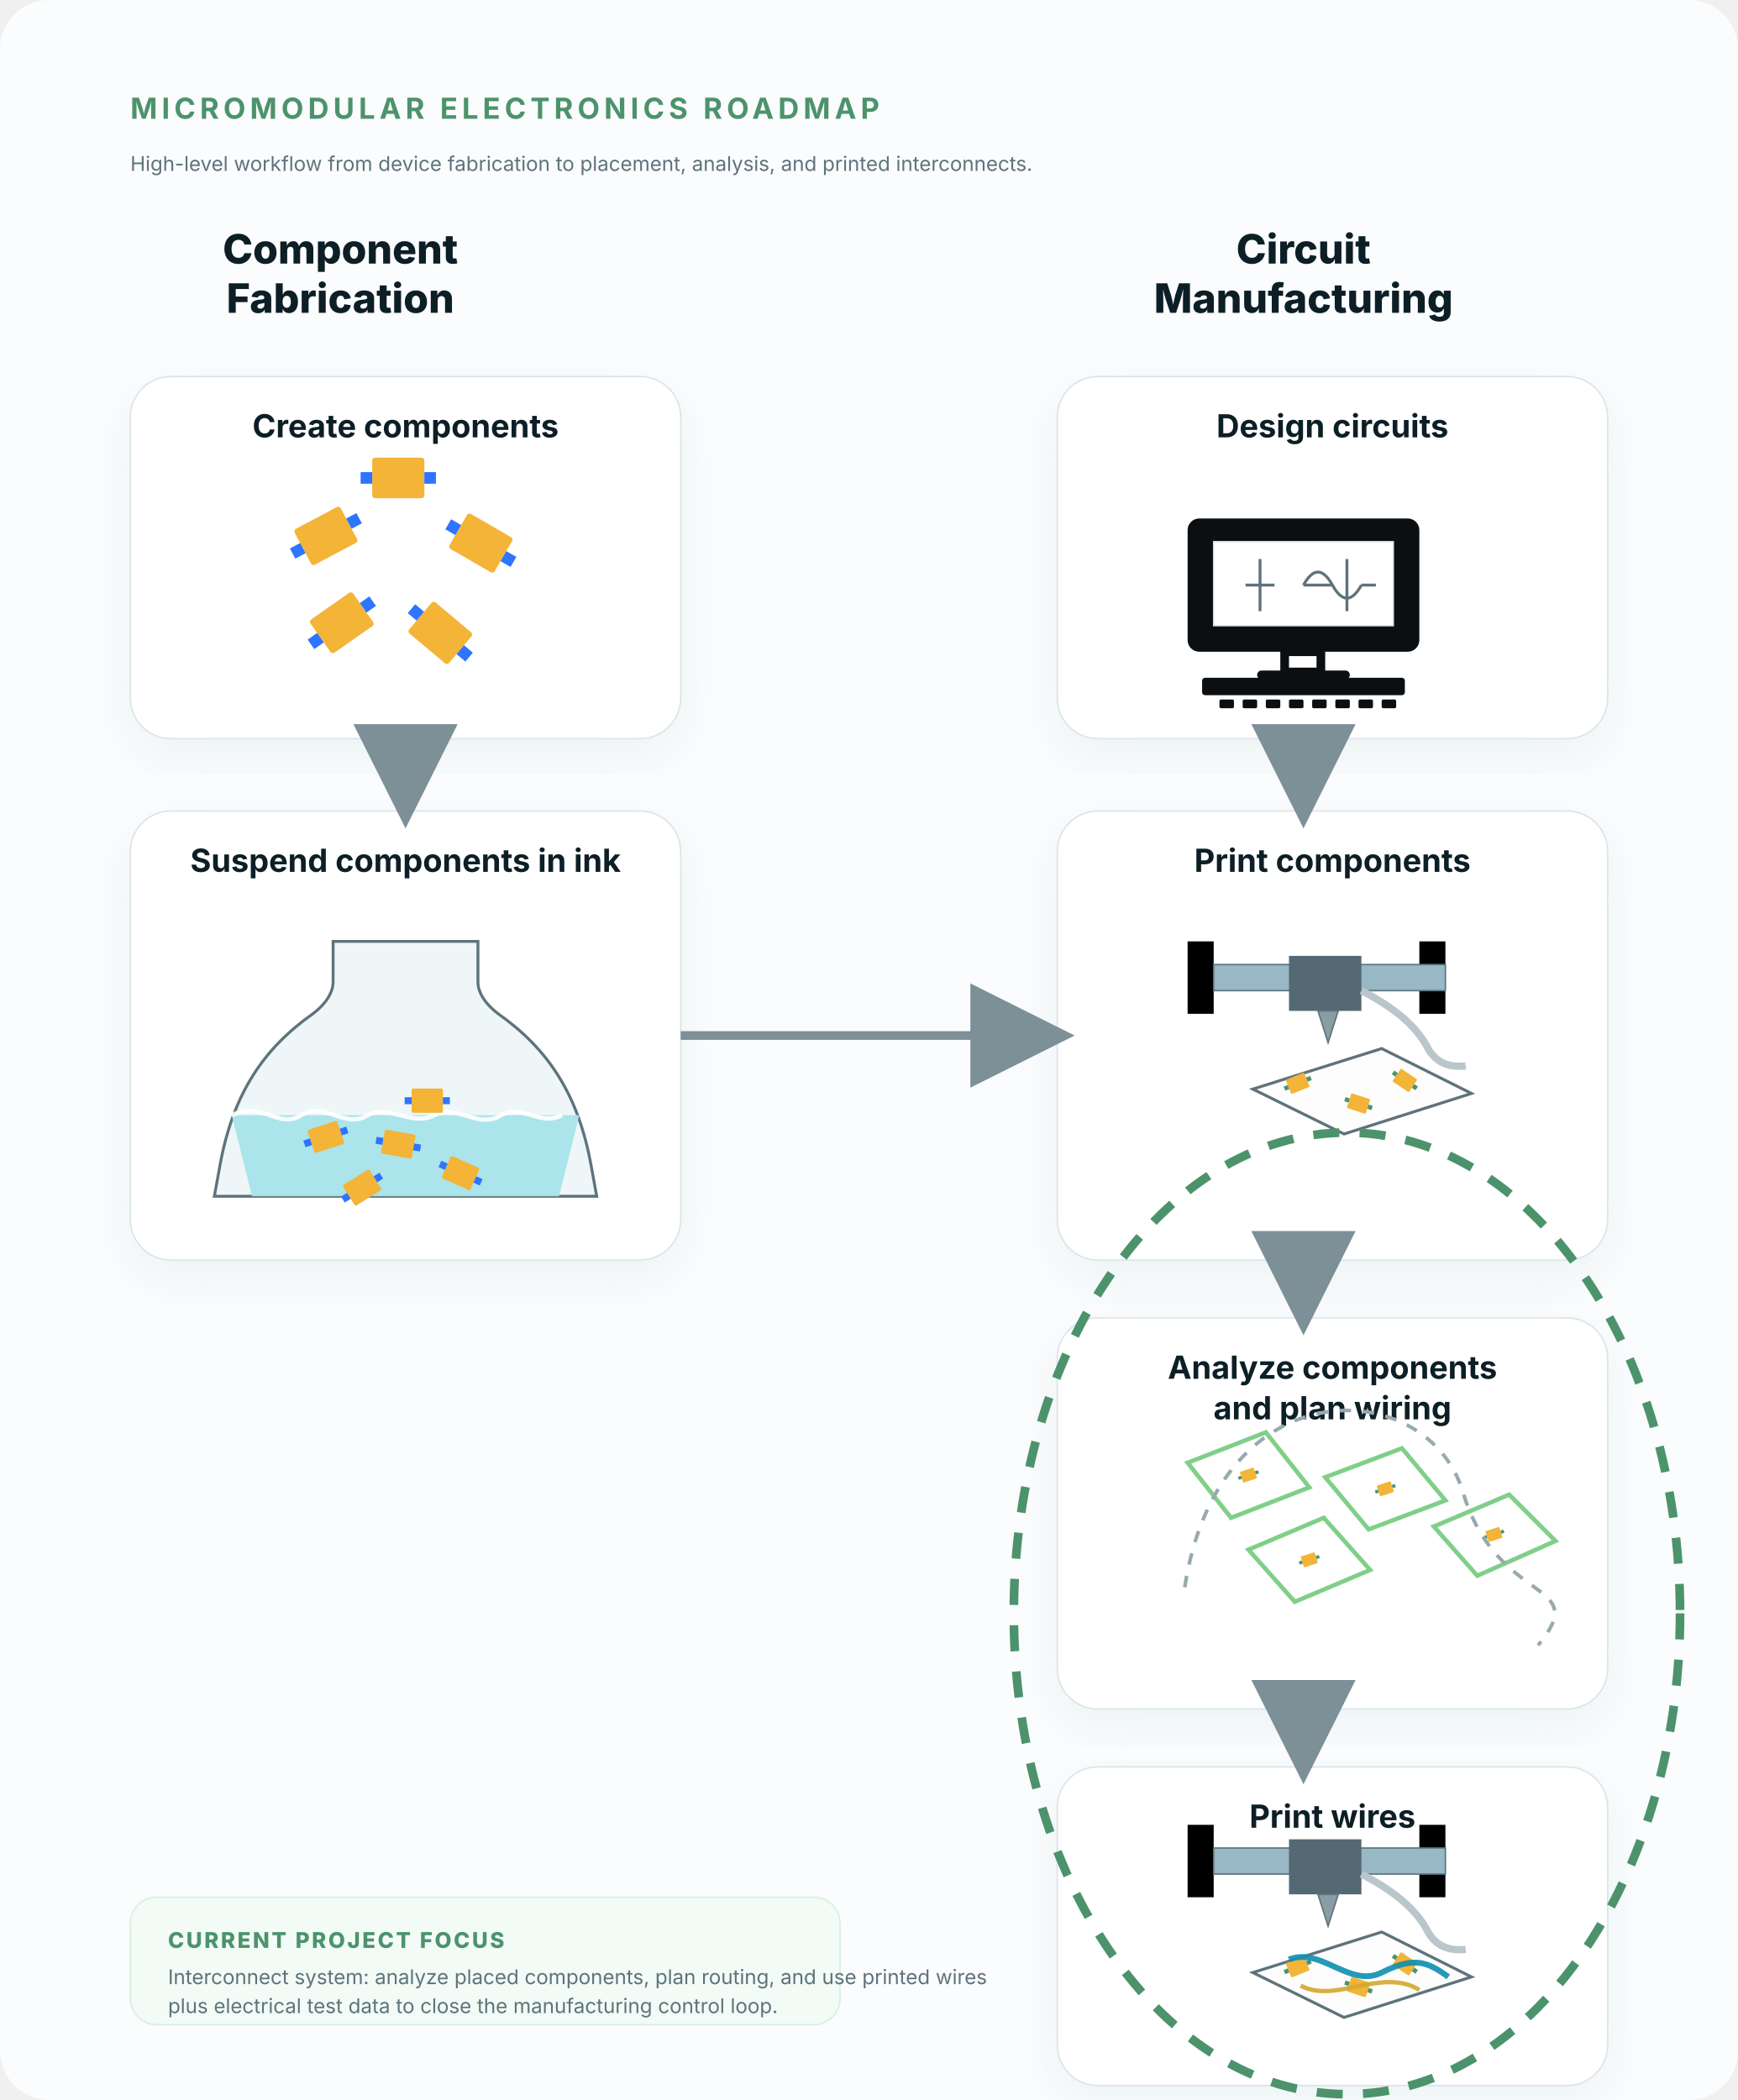
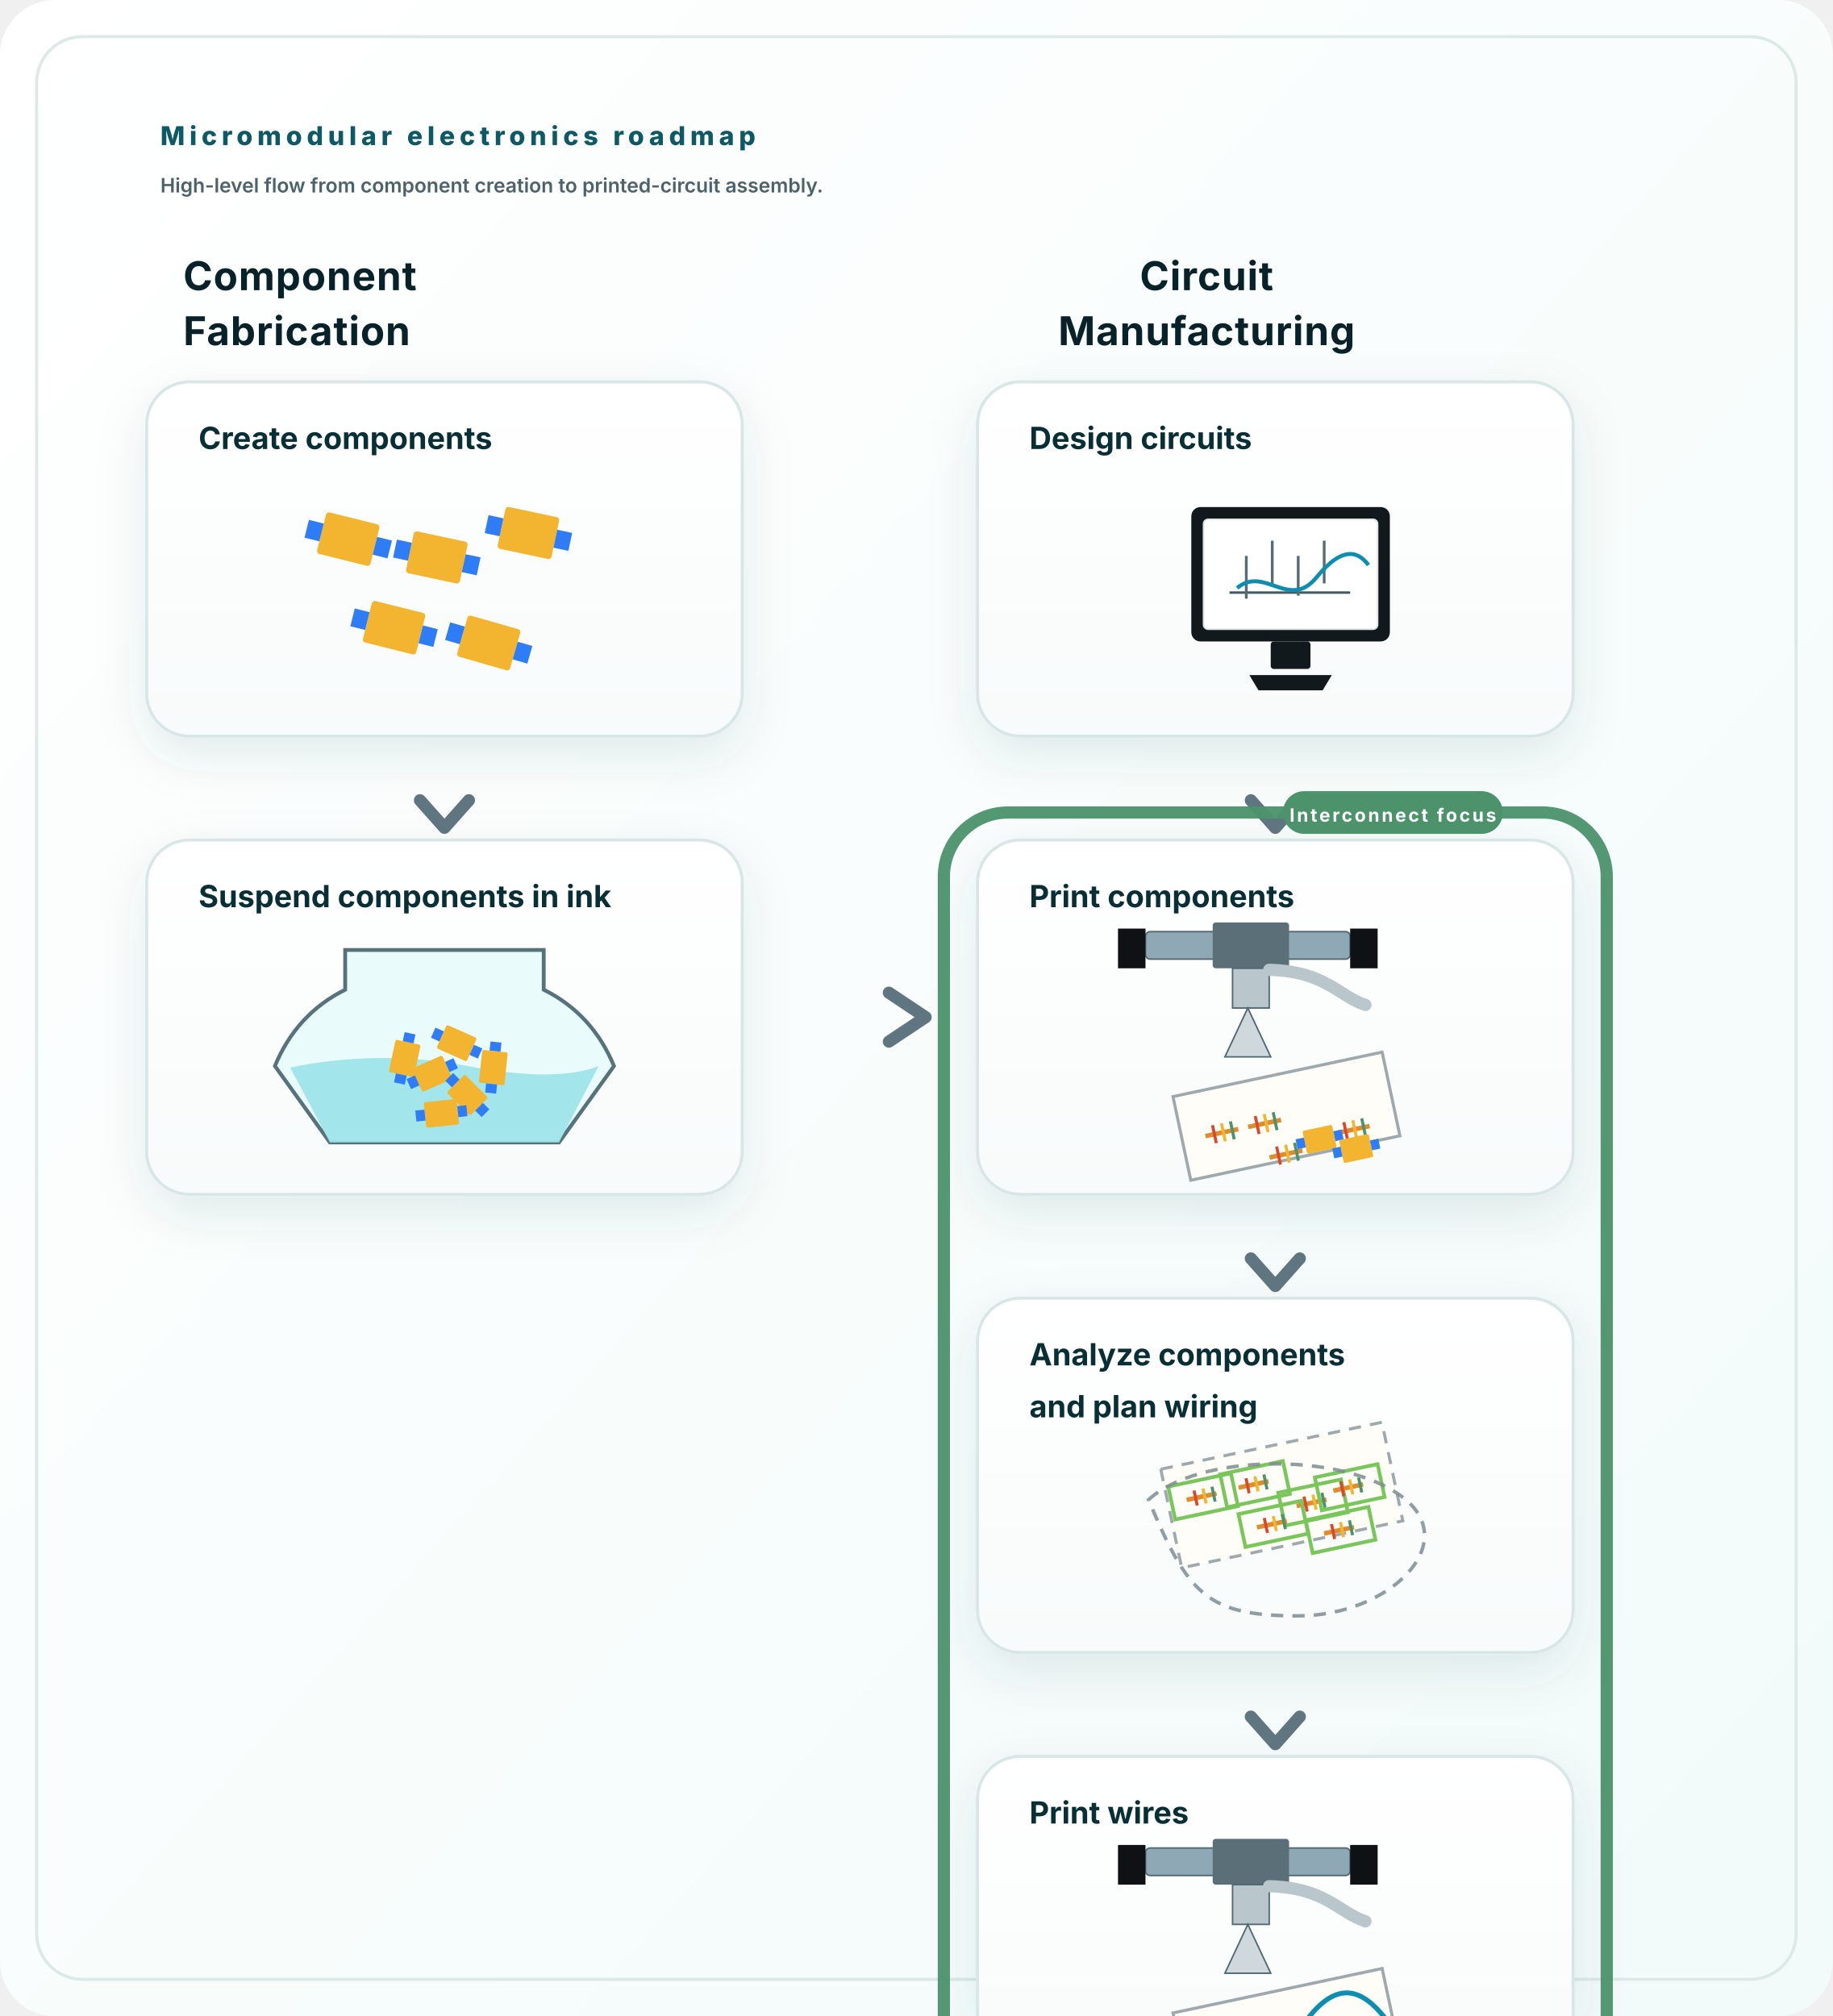
- <svg xmlns="http://www.w3.org/2000/svg" width="1200" height="1450" viewBox="0 0 1200 1450" fill="none">
+ <svg xmlns="http://www.w3.org/2000/svg" width="1200" height="1320" viewBox="0 0 1200 1320" fill="none">
  <defs>
-     <filter id="shadow" x="-10%" y="-10%" width="120%" height="120%">
-       <feDropShadow dx="0" dy="12" stdDeviation="18" flood-color="#d6e4e8" flood-opacity="0.42" />
+     <linearGradient id="bg" x1="0" y1="0" x2="1" y2="1">
+       <stop offset="0%" stop-color="#ffffff" />
+       <stop offset="100%" stop-color="#f2fbfa" />
+     </linearGradient>
+     <linearGradient id="panel" x1="0" y1="0" x2="0" y2="1">
+       <stop offset="0%" stop-color="#ffffff" />
+       <stop offset="100%" stop-color="#f8fbfb" />
+     </linearGradient>
+     <linearGradient id="lineGrad" x1="0" y1="0" x2="1" y2="0">
+       <stop offset="0%" stop-color="#0d8eb1" stop-opacity=".55" />
+       <stop offset="100%" stop-color="#4c936c" stop-opacity=".55" />
+     </linearGradient>
+     <filter id="shadow" x="-20%" y="-20%" width="140%" height="140%">
+       <feDropShadow dx="0" dy="12" stdDeviation="16" flood-color="#0c45521A" />
    </filter>
-     <marker id="arrow" markerWidth="12" markerHeight="12" refX="10" refY="6" orient="auto">
-       <path d="M0,0 L12,6 L0,12 z" fill="#7d9098" />
-     </marker>
+     <style>
+         .heading { font: 700 26px Inter, -apple-system, BlinkMacSystemFont, 'Segoe UI', Arial, sans-serif; fill: #08222a; letter-spacing: .02em; }
+         .subhead { font: 800 17px Inter, -apple-system, BlinkMacSystemFont, 'Segoe UI', Arial, sans-serif; fill: #0d5965; letter-spacing: .18em; text-transform: uppercase; }
+         .card-title { font: 700 20px Inter, -apple-system, BlinkMacSystemFont, 'Segoe UI', Arial, sans-serif; fill: #092f36; }
+         .mini { font: 700 14px 'SFMono-Regular', ui-monospace, Menlo, Consolas, monospace; fill: #4c6570; letter-spacing: .08em; text-transform: uppercase; }
+         .body { font: 600 13px Inter, -apple-system, BlinkMacSystemFont, 'Segoe UI', Arial, sans-serif; fill: #4b626a; }
+         .outline { stroke: #d8e7e5; stroke-width: 2; }
+       </style>
  </defs>
-   <rect width="1200" height="1450" rx="34" fill="#fbfcfd" />
-   <text x="90" y="82" font-family="Inter, Arial, sans-serif" font-size="20" font-weight="700" letter-spacing="3" fill="#4c936c">MICROMODULAR ELECTRONICS ROADMAP</text>
-   <text x="90" y="118" font-family="Inter, Arial, sans-serif" font-size="14" fill="#5e737b">High-level workflow from device fabrication to placement, analysis, and printed interconnects.</text>
-   <text x="235" y="182" text-anchor="middle" font-family="Inter, Arial, sans-serif" font-size="28" font-weight="800" fill="#0d1f26">Component</text>
-   <text x="235" y="216" text-anchor="middle" font-family="Inter, Arial, sans-serif" font-size="28" font-weight="800" fill="#0d1f26">Fabrication</text>
-   <text x="900" y="182" text-anchor="middle" font-family="Inter, Arial, sans-serif" font-size="28" font-weight="800" fill="#0d1f26">Circuit</text>
-   <text x="900" y="216" text-anchor="middle" font-family="Inter, Arial, sans-serif" font-size="28" font-weight="800" fill="#0d1f26">Manufacturing</text>
-   <rect x="90" y="260" width="380" height="250" rx="28" fill="#ffffff" stroke="#dbe4e8" filter="url(#shadow)" />
-   <text x="280.0" y="302" text-anchor="middle" font-family="Inter, Arial, sans-serif" font-size="22" font-weight="650" fill="#0d1f26">Create components</text>
-   <rect x="90" y="560" width="380" height="310" rx="28" fill="#ffffff" stroke="#dbe4e8" filter="url(#shadow)" />
-   <text x="280.0" y="602" text-anchor="middle" font-family="Inter, Arial, sans-serif" font-size="22" font-weight="650" fill="#0d1f26">Suspend components in ink</text>
-   <rect x="730" y="260" width="380" height="250" rx="28" fill="#ffffff" stroke="#dbe4e8" filter="url(#shadow)" />
-   <text x="920.0" y="302" text-anchor="middle" font-family="Inter, Arial, sans-serif" font-size="22" font-weight="650" fill="#0d1f26">Design circuits</text>
-   <rect x="730" y="560" width="380" height="310" rx="28" fill="#ffffff" stroke="#dbe4e8" filter="url(#shadow)" />
-   <text x="920.0" y="602" text-anchor="middle" font-family="Inter, Arial, sans-serif" font-size="22" font-weight="650" fill="#0d1f26">Print components</text>
-   <rect x="730" y="910" width="380" height="270" rx="28" fill="#ffffff" stroke="#dbe4e8" filter="url(#shadow)" />
-   <text x="920.0" y="952" text-anchor="middle" font-family="Inter, Arial, sans-serif" font-size="22" font-weight="650" fill="#0d1f26">Analyze components</text>
-   <text x="920.0" y="980" text-anchor="middle" font-family="Inter, Arial, sans-serif" font-size="22" font-weight="650" fill="#0d1f26">and plan wiring</text>
-   <rect x="730" y="1220" width="380" height="220" rx="28" fill="#ffffff" stroke="#dbe4e8" filter="url(#shadow)" />
-   <text x="920.0" y="1262" text-anchor="middle" font-family="Inter, Arial, sans-serif" font-size="22" font-weight="650" fill="#0d1f26">Print wires</text>
-   <line x1="280" y1="510" x2="280" y2="560" stroke="#7d9098" stroke-width="6" marker-end="url(#arrow)" />
-   <line x1="900" y1="510" x2="900" y2="560" stroke="#7d9098" stroke-width="6" marker-end="url(#arrow)" />
-   <line x1="470" y1="715" x2="730" y2="715" stroke="#7d9098" stroke-width="6" marker-end="url(#arrow)" />
-   <line x1="900" y1="870" x2="900" y2="910" stroke="#7d9098" stroke-width="6" marker-end="url(#arrow)" />
-   <line x1="900" y1="1180" x2="900" y2="1220" stroke="#7d9098" stroke-width="6" marker-end="url(#arrow)" />
-   <g transform="translate(225 370) rotate(-28)">
-     <rect x="-18" y="-14" width="36" height="28" rx="2" fill="#f3b437" />
-     <rect x="-26" y="-4" width="8" height="8" fill="#2d74ff" />
-     <rect x="18" y="-4" width="8" height="8" fill="#2d74ff" />
-   </g>
-   <g transform="translate(275 330) rotate(0)">
-     <rect x="-18" y="-14" width="36" height="28" rx="2" fill="#f3b437" />
-     <rect x="-26" y="-4" width="8" height="8" fill="#2d74ff" />
-     <rect x="18" y="-4" width="8" height="8" fill="#2d74ff" />
-   </g>
-   <g transform="translate(332 375) rotate(30)">
-     <rect x="-18" y="-14" width="36" height="28" rx="2" fill="#f3b437" />
-     <rect x="-26" y="-4" width="8" height="8" fill="#2d74ff" />
-     <rect x="18" y="-4" width="8" height="8" fill="#2d74ff" />
-   </g>
-   <g transform="translate(304 437) rotate(40)">
-     <rect x="-18" y="-14" width="36" height="28" rx="2" fill="#f3b437" />
-     <rect x="-26" y="-4" width="8" height="8" fill="#2d74ff" />
-     <rect x="18" y="-4" width="8" height="8" fill="#2d74ff" />
-   </g>
-   <g transform="translate(236 430) rotate(-35)">
-     <rect x="-18" y="-14" width="36" height="28" rx="2" fill="#f3b437" />
-     <rect x="-26" y="-4" width="8" height="8" fill="#2d74ff" />
-     <rect x="18" y="-4" width="8" height="8" fill="#2d74ff" />
-   </g>
-   <path d="M230 650 h100 v28 c0 8 6 16 14 22 c34 24 55 55 64 104 l4 22 H148 l4 -22 c9 -49 30 -80 64 -104 c8 -6 14 -14 14 -22 v-28 z" fill="#eef6f8" stroke="#5e737b" stroke-width="2" />
-   <path d="M160 770 H400 L386 826 H174 Z" fill="#a8e3ea" opacity="0.95" />
-   <path d="M160 770 C182 760 192 780 208 770 C224 760 238 780 254 770 C268 762 284 778 300 770 C316 762 330 780 346 770 C362 762 372 778 388 770" stroke="#fff" stroke-width="3" fill="none" opacity="0.9" />
-   <g transform="translate(225 785) rotate(-18) scale(0.6)">
-     <rect x="-18" y="-14" width="36" height="28" rx="2" fill="#f3b437" />
-     <rect x="-26" y="-4" width="8" height="8" fill="#2d74ff" />
-     <rect x="18" y="-4" width="8" height="8" fill="#2d74ff" />
-   </g>
-   <g transform="translate(275 790) rotate(10) scale(0.6)">
-     <rect x="-18" y="-14" width="36" height="28" rx="2" fill="#f3b437" />
-     <rect x="-26" y="-4" width="8" height="8" fill="#2d74ff" />
-     <rect x="18" y="-4" width="8" height="8" fill="#2d74ff" />
-   </g>
-   <g transform="translate(318 810) rotate(24) scale(0.6)">
-     <rect x="-18" y="-14" width="36" height="28" rx="2" fill="#f3b437" />
-     <rect x="-26" y="-4" width="8" height="8" fill="#2d74ff" />
-     <rect x="18" y="-4" width="8" height="8" fill="#2d74ff" />
-   </g>
-   <g transform="translate(250 820) rotate(-32) scale(0.6)">
-     <rect x="-18" y="-14" width="36" height="28" rx="2" fill="#f3b437" />
-     <rect x="-26" y="-4" width="8" height="8" fill="#2d74ff" />
-     <rect x="18" y="-4" width="8" height="8" fill="#2d74ff" />
-   </g>
-   <g transform="translate(295 760) rotate(0) scale(0.6)">
-     <rect x="-18" y="-14" width="36" height="28" rx="2" fill="#f3b437" />
-     <rect x="-26" y="-4" width="8" height="8" fill="#2d74ff" />
-     <rect x="18" y="-4" width="8" height="8" fill="#2d74ff" />
-   </g>
-   <rect x="820" y="358" width="160" height="92" rx="8" fill="#0b0f11" />
-   <rect x="838" y="374" width="124" height="58" fill="white" stroke="#dbe4e8" />
-   <path d="M860 404 h20 m20 0 h20 m20 0 h10 M870 386 v36 M930 386 v36 M900 404 q10 -18 20 0 q10 18 20 0" stroke="#5e737b" stroke-width="2" fill="none" />
-   <path d="M887 450 h25 v14 h-25 z M871 466 h58" stroke="#0b0f11" stroke-width="6" stroke-linecap="round" fill="none" />
-   <rect x="830" y="468" width="140" height="12" rx="2" fill="#0b0f11" />
-   <rect x="842" y="483" width="10" height="6" rx="1" fill="#0b0f11" />
-   <rect x="858" y="483" width="10" height="6" rx="1" fill="#0b0f11" />
-   <rect x="874" y="483" width="10" height="6" rx="1" fill="#0b0f11" />
-   <rect x="890" y="483" width="10" height="6" rx="1" fill="#0b0f11" />
-   <rect x="906" y="483" width="10" height="6" rx="1" fill="#0b0f11" />
-   <rect x="922" y="483" width="10" height="6" rx="1" fill="#0b0f11" />
-   <rect x="938" y="483" width="10" height="6" rx="1" fill="#0b0f11" />
-   <rect x="954" y="483" width="10" height="6" rx="1" fill="#0b0f11" />
-   <rect x="820" y="650" width="18" height="50" fill="#000" />
-   <rect x="980" y="650" width="18" height="50" fill="#000" />
-   <rect x="838" y="666" width="160" height="18" fill="#97b8c4" stroke="#5e737b" />
-   <rect x="890" y="660" width="50" height="38" fill="#556974" />
-   <path d="M910 698 l14 0 l-7 22 z" fill="#8a9ca4" stroke="#5e737b" />
-   <path d="M940 684 q35 18 46 40 q8 14 26 12" stroke="#b9c6cc" stroke-width="5" fill="none" />
-   <polygon points="865,752 954,724 1016,755 928,783" fill="#fdfdfd" stroke="#5e737b" stroke-width="2" />
-   <g transform="translate(896 748) rotate(-22) scale(0.38)">
-     <rect x="-18" y="-14" width="36" height="28" rx="2" fill="#f3b437" />
-     <rect x="-26" y="-4" width="8" height="8" fill="#4c936c" />
-     <rect x="18" y="-4" width="8" height="8" fill="#4c936c" />
-   </g>
-   <g transform="translate(938 762) rotate(18) scale(0.38)">
-     <rect x="-18" y="-14" width="36" height="28" rx="2" fill="#f3b437" />
-     <rect x="-26" y="-4" width="8" height="8" fill="#4c936c" />
-     <rect x="18" y="-4" width="8" height="8" fill="#4c936c" />
-   </g>
-   <g transform="translate(970 746) rotate(34) scale(0.38)">
-     <rect x="-18" y="-14" width="36" height="28" rx="2" fill="#f3b437" />
-     <rect x="-26" y="-4" width="8" height="8" fill="#4c936c" />
-     <rect x="18" y="-4" width="8" height="8" fill="#4c936c" />
-   </g>
-   <polygon points="820,1010 874,989 904,1027 850,1048" fill="white" stroke="#80cf89" stroke-width="3" />
-   <g transform="translate(862.0 1018.5) rotate(-18) scale(0.28)">
-     <rect x="-18" y="-14" width="36" height="28" rx="2" fill="#f3b437" />
-     <rect x="-26" y="-4" width="8" height="8" fill="#4c936c" />
-     <rect x="18" y="-4" width="8" height="8" fill="#4c936c" />
-   </g>
-   <polygon points="915,1020 968,1000 998,1036 945,1056" fill="white" stroke="#80cf89" stroke-width="3" />
-   <g transform="translate(956.5 1028.0) rotate(-18) scale(0.28)">
-     <rect x="-18" y="-14" width="36" height="28" rx="2" fill="#f3b437" />
-     <rect x="-26" y="-4" width="8" height="8" fill="#4c936c" />
-     <rect x="18" y="-4" width="8" height="8" fill="#4c936c" />
-   </g>
-   <polygon points="990,1054 1042,1032 1074,1064 1020,1088" fill="white" stroke="#80cf89" stroke-width="3" />
-   <g transform="translate(1031.5 1059.5) rotate(-18) scale(0.28)">
-     <rect x="-18" y="-14" width="36" height="28" rx="2" fill="#f3b437" />
-     <rect x="-26" y="-4" width="8" height="8" fill="#4c936c" />
-     <rect x="18" y="-4" width="8" height="8" fill="#4c936c" />
-   </g>
-   <polygon points="862,1070 914,1048 946,1084 894,1106" fill="white" stroke="#80cf89" stroke-width="3" />
-   <g transform="translate(904.0 1077.0) rotate(-18) scale(0.28)">
-     <rect x="-18" y="-14" width="36" height="28" rx="2" fill="#f3b437" />
-     <rect x="-26" y="-4" width="8" height="8" fill="#4c936c" />
-     <rect x="18" y="-4" width="8" height="8" fill="#4c936c" />
-   </g>
-   <path d="M818 1096 C842 942, 986 950, 1010 1030 S1100 1090, 1062 1136" stroke="#98a9af" stroke-width="2.5" stroke-dasharray="8 8" fill="none" />
-   <rect x="820" y="1260" width="18" height="50" fill="#000" />
-   <rect x="980" y="1260" width="18" height="50" fill="#000" />
-   <rect x="838" y="1276" width="160" height="18" fill="#97b8c4" stroke="#5e737b" />
-   <rect x="890" y="1270" width="50" height="38" fill="#556974" />
-   <path d="M910 1308 l14 0 l-7 22 z" fill="#8a9ca4" stroke="#5e737b" />
-   <path d="M940 1294 q35 18 46 40 q8 14 26 12" stroke="#b9c6cc" stroke-width="5" fill="none" />
-   <polygon points="865,1362 954,1334 1016,1365 928,1393" fill="#fdfdfd" stroke="#5e737b" stroke-width="2" />
-   <g transform="translate(896 1358) rotate(-22) scale(0.38)">
-     <rect x="-18" y="-14" width="36" height="28" rx="2" fill="#f3b437" />
-     <rect x="-26" y="-4" width="8" height="8" fill="#4c936c" />
-     <rect x="18" y="-4" width="8" height="8" fill="#4c936c" />
-   </g>
-   <g transform="translate(938 1372) rotate(18) scale(0.38)">
-     <rect x="-18" y="-14" width="36" height="28" rx="2" fill="#f3b437" />
-     <rect x="-26" y="-4" width="8" height="8" fill="#4c936c" />
-     <rect x="18" y="-4" width="8" height="8" fill="#4c936c" />
-   </g>
-   <g transform="translate(970 1356) rotate(34) scale(0.38)">
-     <rect x="-18" y="-14" width="36" height="28" rx="2" fill="#f3b437" />
-     <rect x="-26" y="-4" width="8" height="8" fill="#4c936c" />
-     <rect x="18" y="-4" width="8" height="8" fill="#4c936c" />
-   </g>
-   <path d="M890 1353 C912 1344, 932 1373, 954 1362 S985 1354, 1000 1365" stroke="#0d8eb1" stroke-width="4" fill="none" opacity="0.9" />
-   <path d="M898 1371 C922 1384, 954 1358, 980 1374" stroke="#d4a72c" stroke-width="3" fill="none" opacity="0.9" />
-   <ellipse cx="930" cy="1114" rx="230" ry="332" fill="none" stroke="#4c936c" stroke-width="6" stroke-dasharray="18 14" />
-   <rect x="90" y="1310" width="490" height="88" rx="18" fill="#f2fbf6" stroke="#d8efe0" />
-   <text x="116" y="1345" font-family="Inter, Arial, sans-serif" font-size="15" font-weight="800" letter-spacing="1.5" fill="#4c936c">CURRENT PROJECT FOCUS</text>
-   <text x="116" y="1370" font-family="Inter, Arial, sans-serif" font-size="14" fill="#5e737b">Interconnect system: analyze placed components, plan routing, and use printed wires</text>
-   <text x="116" y="1390" font-family="Inter, Arial, sans-serif" font-size="14" fill="#5e737b">plus electrical test data to close the manufacturing control loop.</text>
+   <rect width="1200" height="1320" rx="36" fill="url(#bg)" />
+   <rect x="24" y="24" width="1152" height="1272" rx="30" stroke="#dbe9e7" stroke-width="2" />
+   <text x="105" y="95" class="subhead">Micromodular electronics roadmap</text>
+   <text x="105" y="126" class="body">High-level flow from component creation to printed-circuit assembly.</text>
+   <text x="120" y="190" class="heading">Component<tspan x="120" dy="36">Fabrication</tspan>
+   </text>
+   <text x="790" y="190" class="heading" text-anchor="middle">Circuit<tspan x="790" dy="36">Manufacturing</tspan>
+   </text>
+   <g filter="url(#shadow)">
+     <rect x="96" y="250" width="390" height="232" rx="28" fill="url(#panel)" stroke="#d8e7e5" stroke-width="2" />
+   </g>
+   <text x="130" y="294" class="card-title">Create components</text>
+   <g filter="url(#shadow)">
+     <rect x="96" y="550" width="390" height="232" rx="28" fill="url(#panel)" stroke="#d8e7e5" stroke-width="2" />
+   </g>
+   <text x="130" y="594" class="card-title">Suspend components in ink</text>
+   <g filter="url(#shadow)">
+     <rect x="640" y="250" width="390" height="232" rx="28" fill="url(#panel)" stroke="#d8e7e5" stroke-width="2" />
+   </g>
+   <text x="674" y="294" class="card-title">Design circuits</text>
+   <g filter="url(#shadow)">
+     <rect x="640" y="550" width="390" height="232" rx="28" fill="url(#panel)" stroke="#d8e7e5" stroke-width="2" />
+   </g>
+   <text x="674" y="594" class="card-title">Print components</text>
+   <g filter="url(#shadow)">
+     <rect x="640" y="850" width="390" height="232" rx="28" fill="url(#panel)" stroke="#d8e7e5" stroke-width="2" />
+   </g>
+   <text x="674" y="894" class="card-title">Analyze components</text>
+   <text x="674" y="928" class="card-title">and plan wiring</text>
+   <g filter="url(#shadow)">
+     <rect x="640" y="1150" width="390" height="232" rx="28" fill="url(#panel)" stroke="#d8e7e5" stroke-width="2" />
+   </g>
+   <text x="674" y="1194" class="card-title">Print wires</text>
+   <line x1="291.0" y1="484" x2="291.0" y2="542" stroke="url(#lineGrad)" stroke-width="8" stroke-linecap="round" />
+   <path d="M 275.0 524 L 291.0 542 L 307.0 524" fill="none" stroke="#5f7680" stroke-width="8" stroke-linecap="round" stroke-linejoin="round" />
+   <line x1="835.0" y1="484" x2="835.0" y2="542" stroke="url(#lineGrad)" stroke-width="8" stroke-linecap="round" />
+   <path d="M 819.0 524 L 835.0 542 L 851.0 524" fill="none" stroke="#5f7680" stroke-width="8" stroke-linecap="round" stroke-linejoin="round" />
+   <line x1="835.0" y1="784" x2="835.0" y2="842" stroke="url(#lineGrad)" stroke-width="8" stroke-linecap="round" />
+   <path d="M 819.0 824 L 835.0 842 L 851.0 824" fill="none" stroke="#5f7680" stroke-width="8" stroke-linecap="round" stroke-linejoin="round" />
+   <line x1="835.0" y1="1084" x2="835.0" y2="1142" stroke="url(#lineGrad)" stroke-width="8" stroke-linecap="round" />
+   <path d="M 819.0 1124 L 835.0 1142 L 851.0 1124" fill="none" stroke="#5f7680" stroke-width="8" stroke-linecap="round" stroke-linejoin="round" />
+   <line x1="486" y1="666" x2="602" y2="666" stroke="url(#lineGrad)" stroke-width="8" stroke-linecap="round" />
+   <path d="M 582 650 L 606 666 L 582 682" fill="none" stroke="#5f7680" stroke-width="8" stroke-linecap="round" stroke-linejoin="round" />
+   <g transform="translate(286,365) rotate(12)">
+     <rect x="-18" y="-14" width="36" height="28" rx="2" fill="#f3b52f" />
+     <rect x="-28" y="-6" width="10" height="12" fill="#2f7df6" />
+     <rect x="18" y="-6" width="10" height="12" fill="#2f7df6" />
+   </g>
+   <g transform="translate(346,349) rotate(12)">
+     <rect x="-18" y="-14" width="36" height="28" rx="2" fill="#f3b52f" />
+     <rect x="-28" y="-6" width="10" height="12" fill="#2f7df6" />
+     <rect x="18" y="-6" width="10" height="12" fill="#2f7df6" />
+   </g>
+   <g transform="translate(228,353) rotate(14)">
+     <rect x="-18" y="-14" width="36" height="28" rx="2" fill="#f3b52f" />
+     <rect x="-28" y="-6" width="10" height="12" fill="#2f7df6" />
+     <rect x="18" y="-6" width="10" height="12" fill="#2f7df6" />
+   </g>
+   <g transform="translate(320,421) rotate(16)">
+     <rect x="-18" y="-14" width="36" height="28" rx="2" fill="#f3b52f" />
+     <rect x="-28" y="-6" width="10" height="12" fill="#2f7df6" />
+     <rect x="18" y="-6" width="10" height="12" fill="#2f7df6" />
+   </g>
+   <g transform="translate(258,411) rotate(14)">
+     <rect x="-18" y="-14" width="36" height="28" rx="2" fill="#f3b52f" />
+     <rect x="-28" y="-6" width="10" height="12" fill="#2f7df6" />
+     <rect x="18" y="-6" width="10" height="12" fill="#2f7df6" />
+   </g>
+   <path d="M 226 622 L 226 648 Q 194 664 180 698 L 216 748 L 366 748 L 402 698 Q 388 664 356 648 L 356 622 Z" fill="#e9fbfb" stroke="#56727a" stroke-width="2.5" />
+   <path d="M 190 699 Q 248 687 306 698 T 392 698 L 366 748 L 216 748 Z" fill="#9ee5ea" opacity=".95" />
+   <g transform="translate(265,693) rotate(-78) scale(.6)">
+     <rect x="-18" y="-14" width="36" height="28" rx="2" fill="#f3b52f" />
+     <rect x="-28" y="-6" width="10" height="12" fill="#2f7df6" />
+     <rect x="18" y="-6" width="10" height="12" fill="#2f7df6" />
+   </g>
+   <g transform="translate(299,683) rotate(24) scale(.6)">
+     <rect x="-18" y="-14" width="36" height="28" rx="2" fill="#f3b52f" />
+     <rect x="-28" y="-6" width="10" height="12" fill="#2f7df6" />
+     <rect x="18" y="-6" width="10" height="12" fill="#2f7df6" />
+   </g>
+   <g transform="translate(283,703) rotate(-24) scale(.6)">
+     <rect x="-18" y="-14" width="36" height="28" rx="2" fill="#f3b52f" />
+     <rect x="-28" y="-6" width="10" height="12" fill="#2f7df6" />
+     <rect x="18" y="-6" width="10" height="12" fill="#2f7df6" />
+   </g>
+   <g transform="translate(323,699) rotate(96) scale(.6)">
+     <rect x="-18" y="-14" width="36" height="28" rx="2" fill="#f3b52f" />
+     <rect x="-28" y="-6" width="10" height="12" fill="#2f7df6" />
+     <rect x="18" y="-6" width="10" height="12" fill="#2f7df6" />
+   </g>
+   <g transform="translate(306,717) rotate(45) scale(.6)">
+     <rect x="-18" y="-14" width="36" height="28" rx="2" fill="#f3b52f" />
+     <rect x="-28" y="-6" width="10" height="12" fill="#2f7df6" />
+     <rect x="18" y="-6" width="10" height="12" fill="#2f7df6" />
+   </g>
+   <g transform="translate(289,729) rotate(-6) scale(.6)">
+     <rect x="-18" y="-14" width="36" height="28" rx="2" fill="#f3b52f" />
+     <rect x="-28" y="-6" width="10" height="12" fill="#2f7df6" />
+     <rect x="18" y="-6" width="10" height="12" fill="#2f7df6" />
+   </g>
+   <rect x="780" y="332" width="130" height="88" rx="6" fill="#11191c" />
+   <rect x="788" y="340" width="114" height="72" rx="3" fill="#ffffff" stroke="#d8e7e5" />
+   <path d="M 805 388 H 884" stroke="#425962" stroke-width="1.6" />
+   <path d="M 818 355 V 818" stroke="none" />
+   <path d="M 816 364 V 392 M 833 354 V 384 M 850 364 V 390 M 867 354 V 382" stroke="#566b74" stroke-width="1.8" />
+   <path d="M 810 385 C 828 370 844 400 862 378 S 890 362 896 370" stroke="#0d8eb1" stroke-width="2.6" fill="none" />
+   <rect x="832" y="420" width="26" height="18" rx="2" fill="#11191c" />
+   <path d="M 818 442 H 872 L 866 452 H 824 Z" fill="#11191c" />
+   <rect x="750" y="610" width="134" height="18" rx="3" fill="#8ea9b5" stroke="#516872" />
+   <rect x="794" y="604" width="50" height="30" rx="2" fill="#5b6f78" />
+   <rect x="807" y="634" width="24" height="26" fill="#b9c7cd" stroke="#516872" />
+   <path d="M 831 635 C 868 636, 876 652, 894 658" stroke="#b9c7cd" stroke-width="8" fill="none" stroke-linecap="round" />
+   <rect x="732" y="608" width="18" height="26" fill="#0f1214" />
+   <rect x="884" y="608" width="18" height="26" fill="#0f1214" />
+   <path d="M 817 660 L 802 692 L 832 692 Z" fill="#cfd9dd" stroke="#516872" />
+   <g transform="translate(768,718) rotate(-12)">
+     <rect x="0" y="0" width="140" height="56" fill="#fffdf8" stroke="#9ea9ad" stroke-width="2" />
+   </g>
+   <g transform="translate(788,738) rotate(-12)">
+     <line x1="0" y1="6" x2="22" y2="6" stroke="#dd8d2d" stroke-width="3" />
+     <line x1="6" y1="0" x2="6" y2="12" stroke="#d9482b" stroke-width="2" />
+     <line x1="12" y1="0" x2="12" y2="12" stroke="#f3b52f" stroke-width="2" />
+     <line x1="18" y1="0" x2="18" y2="12" stroke="#4c936c" stroke-width="2" />
+   </g>
+   <g transform="translate(816,732) rotate(-12)">
+     <line x1="0" y1="6" x2="22" y2="6" stroke="#dd8d2d" stroke-width="3" />
+     <line x1="6" y1="0" x2="6" y2="12" stroke="#d9482b" stroke-width="2" />
+     <line x1="12" y1="0" x2="12" y2="12" stroke="#f3b52f" stroke-width="2" />
+     <line x1="18" y1="0" x2="18" y2="12" stroke="#4c936c" stroke-width="2" />
+   </g>
+   <g transform="translate(850,742) rotate(-12)">
+     <line x1="0" y1="6" x2="22" y2="6" stroke="#dd8d2d" stroke-width="3" />
+     <line x1="6" y1="0" x2="6" y2="12" stroke="#d9482b" stroke-width="2" />
+     <line x1="12" y1="0" x2="12" y2="12" stroke="#f3b52f" stroke-width="2" />
+     <line x1="18" y1="0" x2="18" y2="12" stroke="#4c936c" stroke-width="2" />
+   </g>
+   <g transform="translate(874,736) rotate(-12)">
+     <line x1="0" y1="6" x2="22" y2="6" stroke="#dd8d2d" stroke-width="3" />
+     <line x1="6" y1="0" x2="6" y2="12" stroke="#d9482b" stroke-width="2" />
+     <line x1="12" y1="0" x2="12" y2="12" stroke="#f3b52f" stroke-width="2" />
+     <line x1="18" y1="0" x2="18" y2="12" stroke="#4c936c" stroke-width="2" />
+   </g>
+   <g transform="translate(830,752) rotate(-12)">
+     <line x1="0" y1="6" x2="22" y2="6" stroke="#dd8d2d" stroke-width="3" />
+     <line x1="6" y1="0" x2="6" y2="12" stroke="#d9482b" stroke-width="2" />
+     <line x1="12" y1="0" x2="12" y2="12" stroke="#f3b52f" stroke-width="2" />
+     <line x1="18" y1="0" x2="18" y2="12" stroke="#4c936c" stroke-width="2" />
+   </g>
+   <g transform="translate(864,746) rotate(-12) scale(.55)">
+     <rect x="-18" y="-14" width="36" height="28" rx="2" fill="#f3b52f" />
+     <rect x="-28" y="-6" width="10" height="12" fill="#2f7df6" />
+     <rect x="18" y="-6" width="10" height="12" fill="#2f7df6" />
+   </g>
+   <g transform="translate(888,752) rotate(-12) scale(.55)">
+     <rect x="-18" y="-14" width="36" height="28" rx="2" fill="#f3b52f" />
+     <rect x="-28" y="-6" width="10" height="12" fill="#2f7df6" />
+     <rect x="18" y="-6" width="10" height="12" fill="#2f7df6" />
+   </g>
+   <g transform="translate(760,962) rotate(-12)">
+     <rect x="0" y="0" width="148" height="66" fill="#fffdf8" stroke="#9ea9ad" stroke-width="2" stroke-dasharray="8 6" />
+   </g>
+   <g transform="translate(772,978) rotate(-12)">
+     <rect x="-6" y="-6" width="42" height="22" fill="none" stroke="#79c65b" stroke-width="2.4" />
+     <line x1="4" y1="5" x2="24" y2="5" stroke="#dd8d2d" stroke-width="3" />
+     <line x1="10" y1="0" x2="10" y2="10" stroke="#d9482b" stroke-width="2" />
+     <line x1="16" y1="0" x2="16" y2="10" stroke="#f3b52f" stroke-width="2" />
+     <line x1="22" y1="0" x2="22" y2="10" stroke="#4c936c" stroke-width="2" />
+   </g>
+   <g transform="translate(806,970) rotate(-12)">
+     <rect x="-6" y="-6" width="42" height="22" fill="none" stroke="#79c65b" stroke-width="2.4" />
+     <line x1="4" y1="5" x2="24" y2="5" stroke="#dd8d2d" stroke-width="3" />
+     <line x1="10" y1="0" x2="10" y2="10" stroke="#d9482b" stroke-width="2" />
+     <line x1="16" y1="0" x2="16" y2="10" stroke="#f3b52f" stroke-width="2" />
+     <line x1="22" y1="0" x2="22" y2="10" stroke="#4c936c" stroke-width="2" />
+   </g>
+   <g transform="translate(844,982) rotate(-12)">
+     <rect x="-6" y="-6" width="42" height="22" fill="none" stroke="#79c65b" stroke-width="2.4" />
+     <line x1="4" y1="5" x2="24" y2="5" stroke="#dd8d2d" stroke-width="3" />
+     <line x1="10" y1="0" x2="10" y2="10" stroke="#d9482b" stroke-width="2" />
+     <line x1="16" y1="0" x2="16" y2="10" stroke="#f3b52f" stroke-width="2" />
+     <line x1="22" y1="0" x2="22" y2="10" stroke="#4c936c" stroke-width="2" />
+   </g>
+   <g transform="translate(868,972) rotate(-12)">
+     <rect x="-6" y="-6" width="42" height="22" fill="none" stroke="#79c65b" stroke-width="2.4" />
+     <line x1="4" y1="5" x2="24" y2="5" stroke="#dd8d2d" stroke-width="3" />
+     <line x1="10" y1="0" x2="10" y2="10" stroke="#d9482b" stroke-width="2" />
+     <line x1="16" y1="0" x2="16" y2="10" stroke="#f3b52f" stroke-width="2" />
+     <line x1="22" y1="0" x2="22" y2="10" stroke="#4c936c" stroke-width="2" />
+   </g>
+   <g transform="translate(818,996) rotate(-12)">
+     <rect x="-6" y="-6" width="42" height="22" fill="none" stroke="#79c65b" stroke-width="2.4" />
+     <line x1="4" y1="5" x2="24" y2="5" stroke="#dd8d2d" stroke-width="3" />
+     <line x1="10" y1="0" x2="10" y2="10" stroke="#d9482b" stroke-width="2" />
+     <line x1="16" y1="0" x2="16" y2="10" stroke="#f3b52f" stroke-width="2" />
+     <line x1="22" y1="0" x2="22" y2="10" stroke="#4c936c" stroke-width="2" />
+   </g>
+   <g transform="translate(862,1000) rotate(-12)">
+     <rect x="-6" y="-6" width="42" height="22" fill="none" stroke="#79c65b" stroke-width="2.4" />
+     <line x1="4" y1="5" x2="24" y2="5" stroke="#dd8d2d" stroke-width="3" />
+     <line x1="10" y1="0" x2="10" y2="10" stroke="#d9482b" stroke-width="2" />
+     <line x1="16" y1="0" x2="16" y2="10" stroke="#f3b52f" stroke-width="2" />
+     <line x1="22" y1="0" x2="22" y2="10" stroke="#4c936c" stroke-width="2" />
+   </g>
+   <path d="M 752 982 C 784 952, 878 950, 918 980 S 910 1058, 850 1058 S 778 1044, 752 982 Z" fill="none" stroke="#7d8d93" stroke-width="2.3" stroke-dasharray="8 6" opacity=".85" />
+   <rect x="750" y="1210" width="134" height="18" rx="3" fill="#8ea9b5" stroke="#516872" />
+   <rect x="794" y="1204" width="50" height="30" rx="2" fill="#5b6f78" />
+   <rect x="807" y="1234" width="24" height="26" fill="#b9c7cd" stroke="#516872" />
+   <path d="M 831 1235 C 868 1236, 876 1252, 894 1258" stroke="#b9c7cd" stroke-width="8" fill="none" stroke-linecap="round" />
+   <rect x="732" y="1208" width="18" height="26" fill="#0f1214" />
+   <rect x="884" y="1208" width="18" height="26" fill="#0f1214" />
+   <path d="M 817 1260 L 802 1292 L 832 1292 Z" fill="#cfd9dd" stroke="#516872" />
+   <g transform="translate(768,1318) rotate(-12)">
+     <rect x="0" y="0" width="140" height="56" fill="#fffdf8" stroke="#9ea9ad" stroke-width="2" />
+   </g>
+   <g transform="translate(788,1338) rotate(-12)">
+     <line x1="0" y1="6" x2="22" y2="6" stroke="#dd8d2d" stroke-width="3" />
+     <line x1="6" y1="0" x2="6" y2="12" stroke="#d9482b" stroke-width="2" />
+     <line x1="12" y1="0" x2="12" y2="12" stroke="#f3b52f" stroke-width="2" />
+     <line x1="18" y1="0" x2="18" y2="12" stroke="#4c936c" stroke-width="2" />
+   </g>
+   <g transform="translate(816,1332) rotate(-12)">
+     <line x1="0" y1="6" x2="22" y2="6" stroke="#dd8d2d" stroke-width="3" />
+     <line x1="6" y1="0" x2="6" y2="12" stroke="#d9482b" stroke-width="2" />
+     <line x1="12" y1="0" x2="12" y2="12" stroke="#f3b52f" stroke-width="2" />
+     <line x1="18" y1="0" x2="18" y2="12" stroke="#4c936c" stroke-width="2" />
+   </g>
+   <g transform="translate(850,1342) rotate(-12)">
+     <line x1="0" y1="6" x2="22" y2="6" stroke="#dd8d2d" stroke-width="3" />
+     <line x1="6" y1="0" x2="6" y2="12" stroke="#d9482b" stroke-width="2" />
+     <line x1="12" y1="0" x2="12" y2="12" stroke="#f3b52f" stroke-width="2" />
+     <line x1="18" y1="0" x2="18" y2="12" stroke="#4c936c" stroke-width="2" />
+   </g>
+   <g transform="translate(874,1336) rotate(-12)">
+     <line x1="0" y1="6" x2="22" y2="6" stroke="#dd8d2d" stroke-width="3" />
+     <line x1="6" y1="0" x2="6" y2="12" stroke="#d9482b" stroke-width="2" />
+     <line x1="12" y1="0" x2="12" y2="12" stroke="#f3b52f" stroke-width="2" />
+     <line x1="18" y1="0" x2="18" y2="12" stroke="#4c936c" stroke-width="2" />
+   </g>
+   <g transform="translate(830,1352) rotate(-12)">
+     <line x1="0" y1="6" x2="22" y2="6" stroke="#dd8d2d" stroke-width="3" />
+     <line x1="6" y1="0" x2="6" y2="12" stroke="#d9482b" stroke-width="2" />
+     <line x1="12" y1="0" x2="12" y2="12" stroke="#f3b52f" stroke-width="2" />
+     <line x1="18" y1="0" x2="18" y2="12" stroke="#4c936c" stroke-width="2" />
+   </g>
+   <g transform="translate(864,1346) rotate(-12) scale(.55)">
+     <rect x="-18" y="-14" width="36" height="28" rx="2" fill="#f3b52f" />
+     <rect x="-28" y="-6" width="10" height="12" fill="#2f7df6" />
+     <rect x="18" y="-6" width="10" height="12" fill="#2f7df6" />
+   </g>
+   <g transform="translate(888,1352) rotate(-12) scale(.55)">
+     <rect x="-18" y="-14" width="36" height="28" rx="2" fill="#f3b52f" />
+     <rect x="-28" y="-6" width="10" height="12" fill="#2f7df6" />
+     <rect x="18" y="-6" width="10" height="12" fill="#2f7df6" />
+   </g>
+   <g transform="translate(770,1322) rotate(-12)">
+     <path d="M 10 26 C 34 8, 56 42, 84 18 S 126 10 136 32" stroke="#0d8eb1" stroke-width="3.2" fill="none" stroke-linecap="round" />
+   </g>
+   <rect x="618" y="532" width="434" height="832" rx="42" fill="none" stroke="#4c936c" stroke-width="8" stroke-opacity=".95" />
+   <rect x="840" y="518" width="144" height="28" rx="14" fill="#4c936c" />
+   <text x="912" y="538" text-anchor="middle" style="font:700 12px Inter, sans-serif; fill:#fff; letter-spacing:.12em; text-transform:uppercase;">Interconnect focus</text>
</svg>
